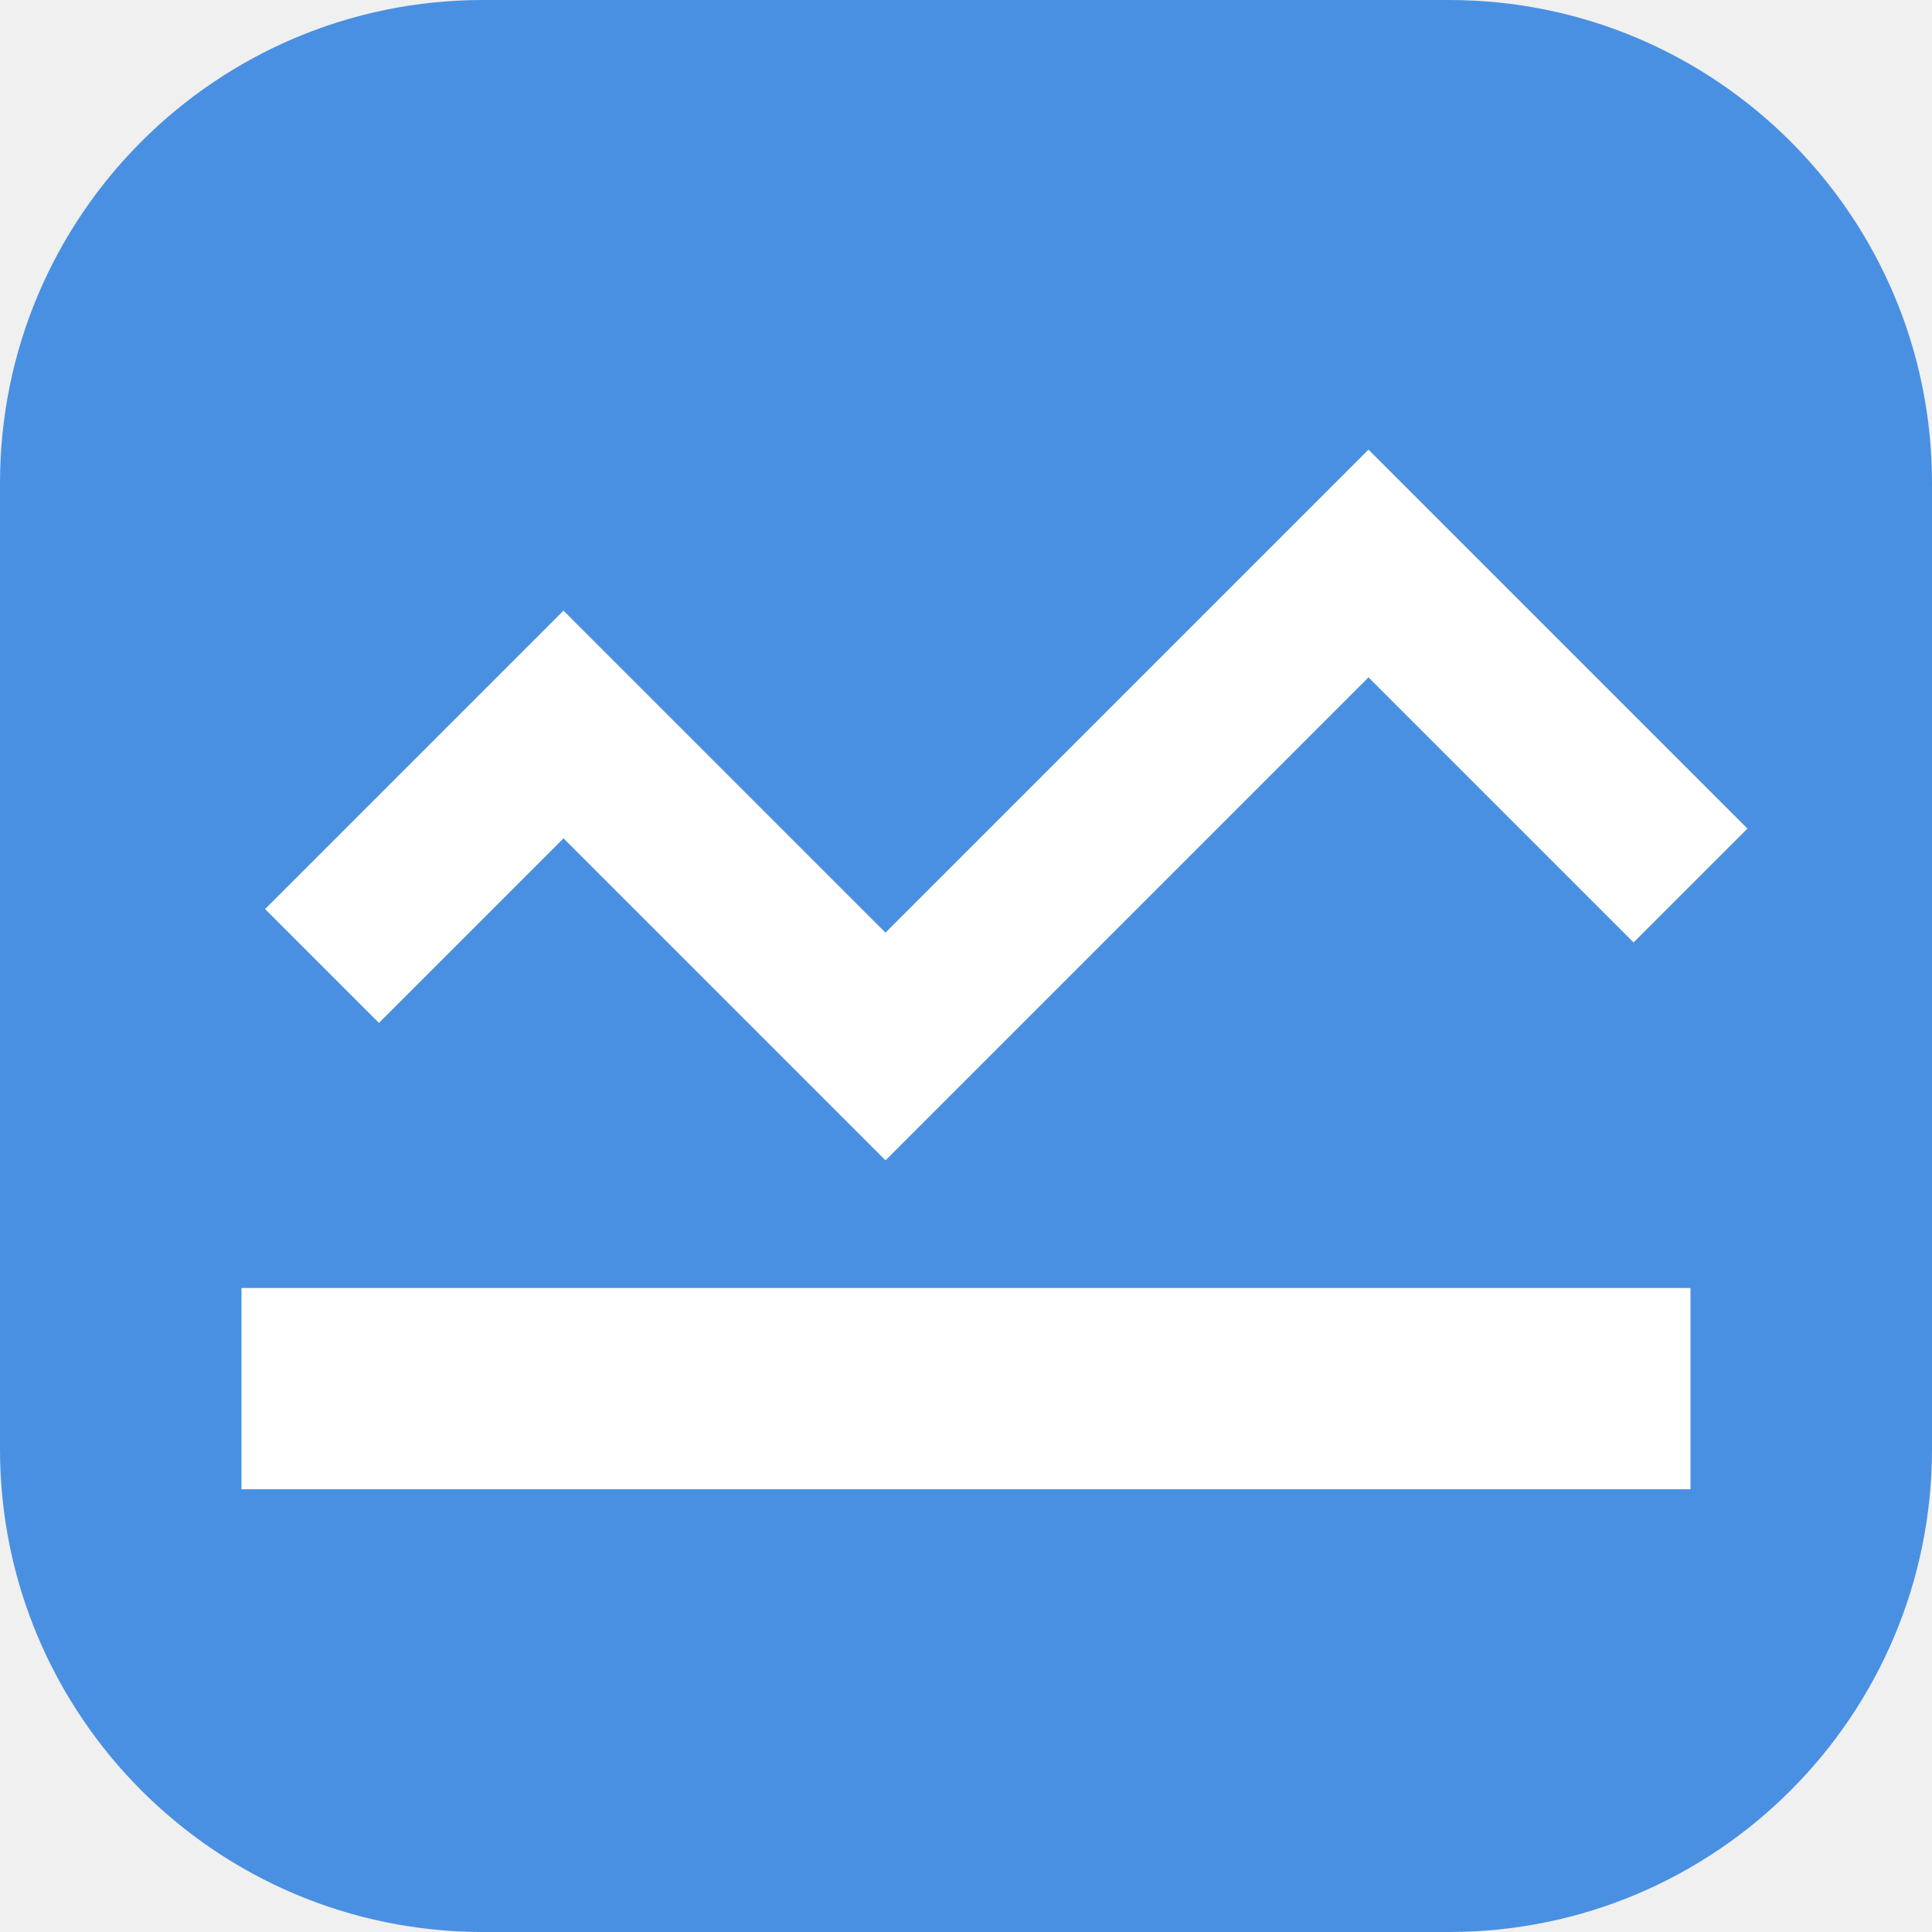
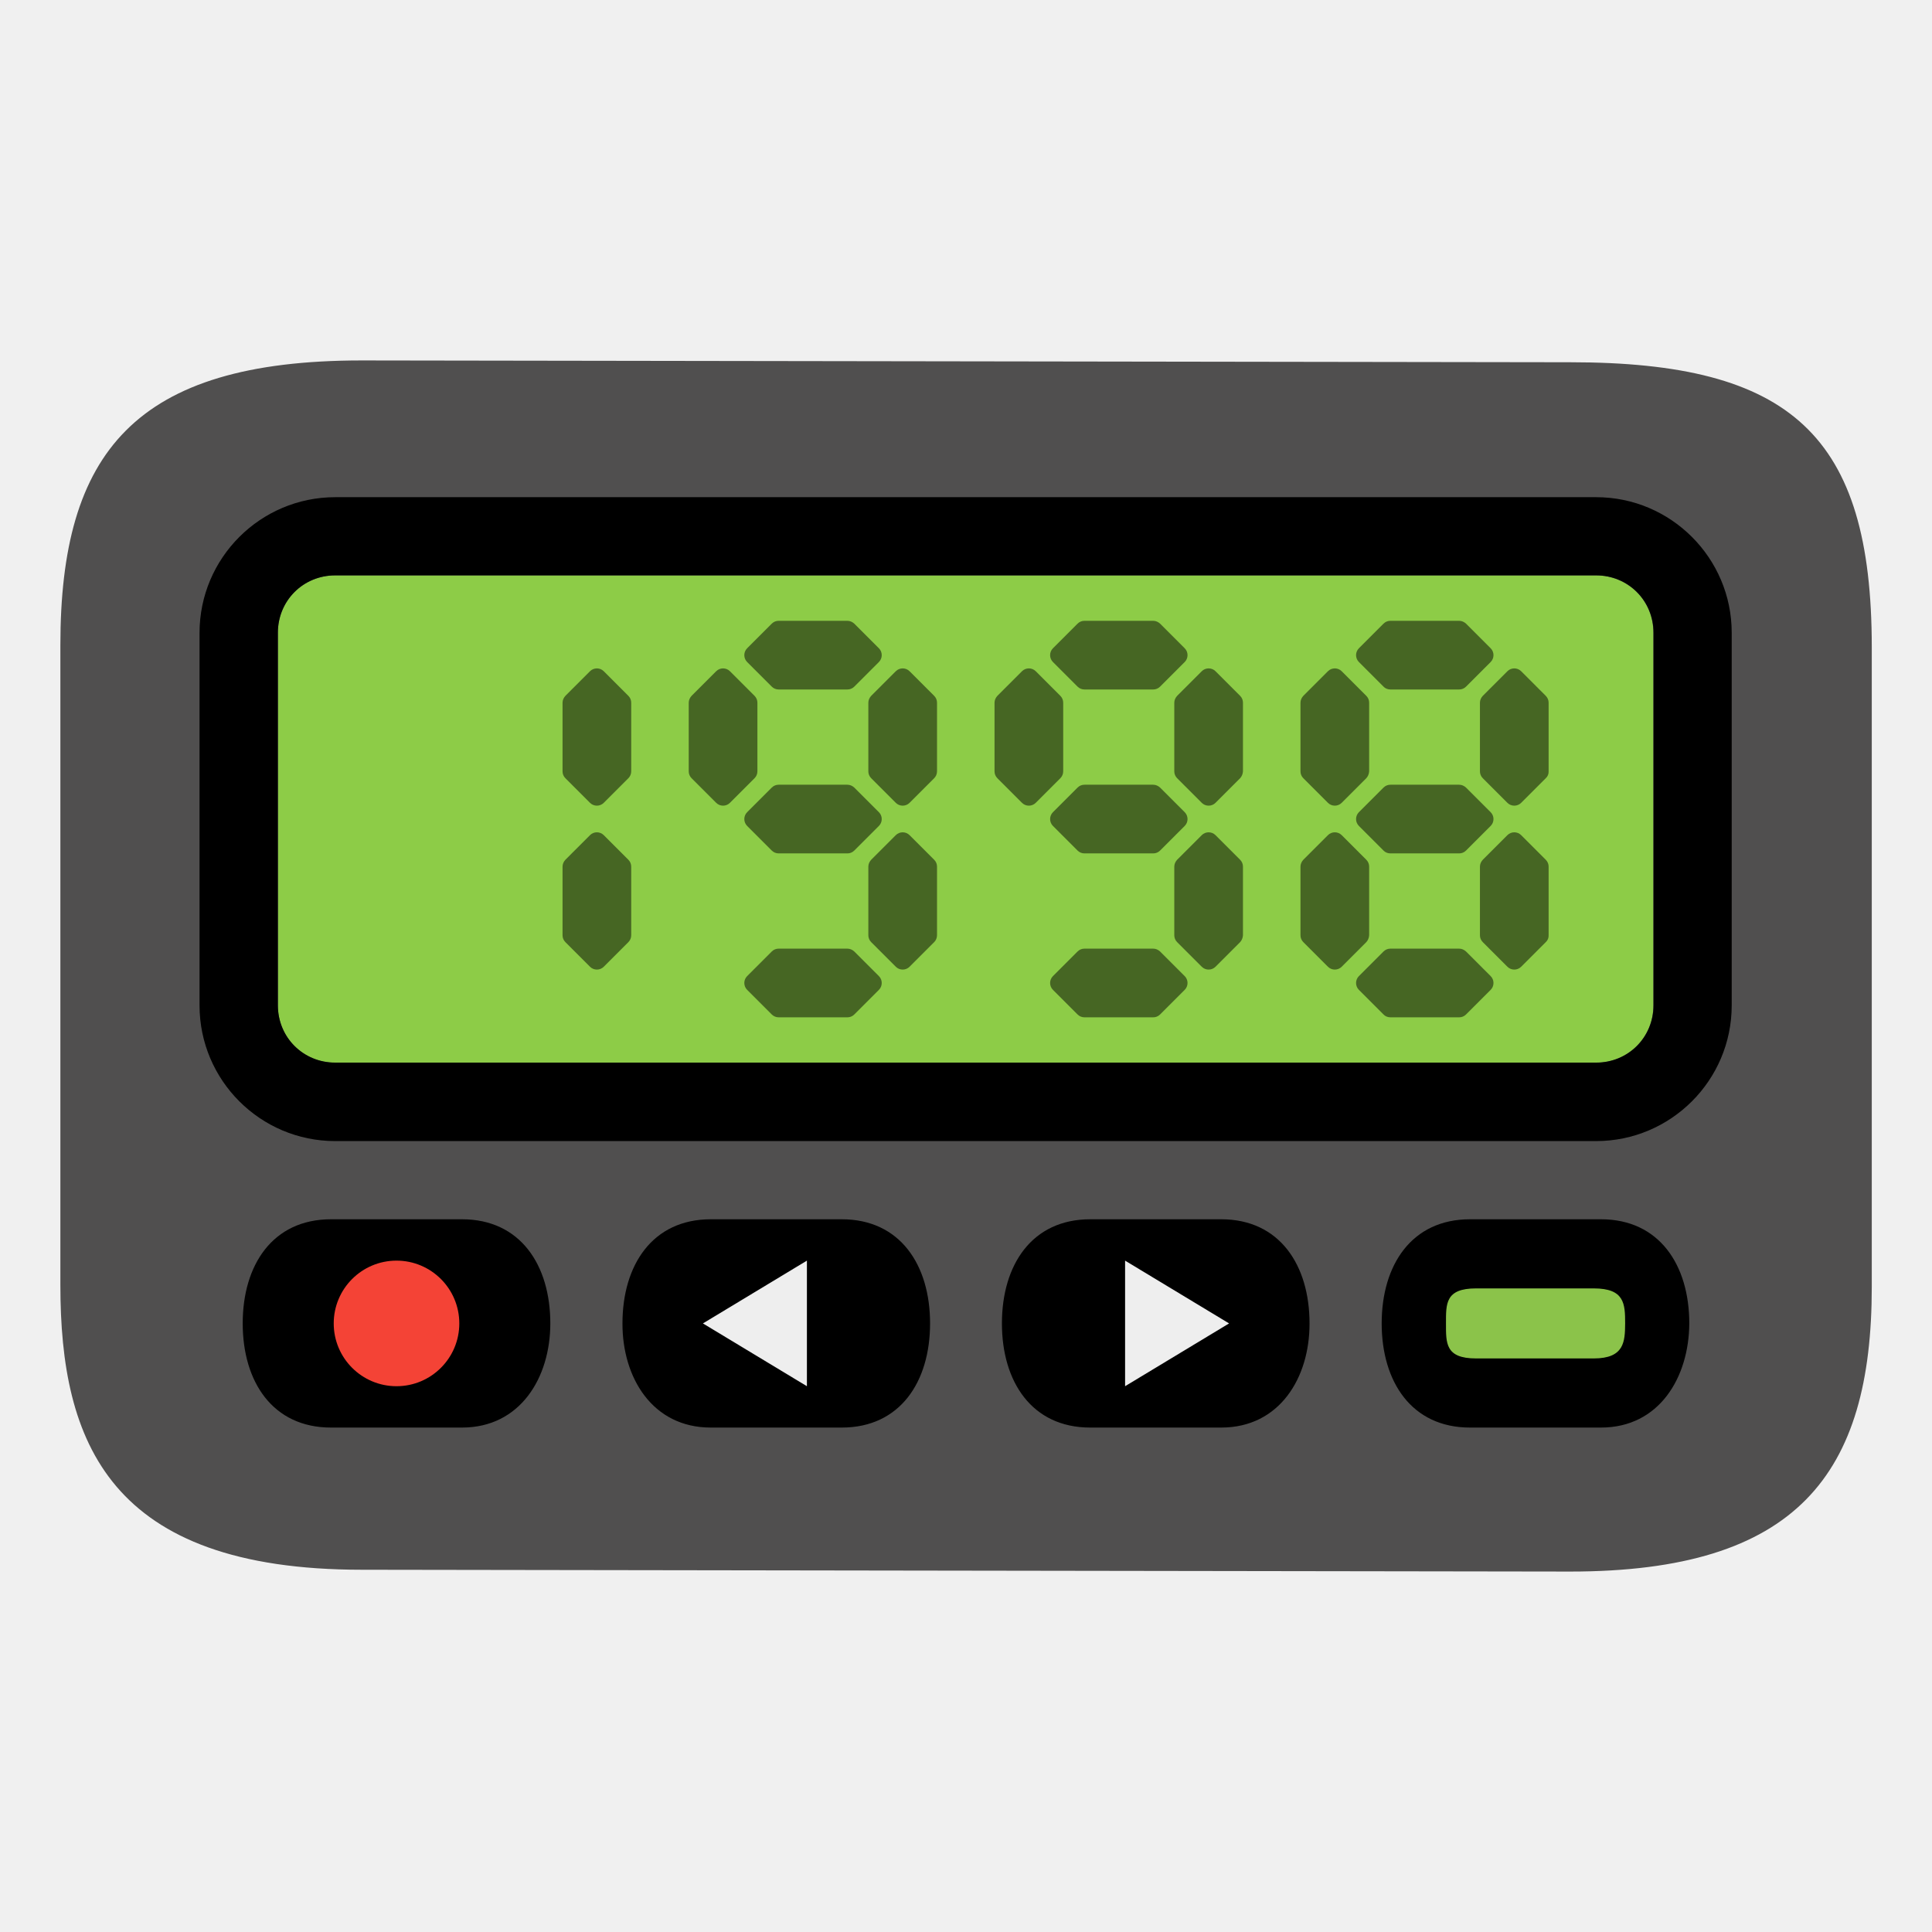
- <svg xmlns="http://www.w3.org/2000/svg" width="64" height="64" viewBox="0 0 24 24">
-   <style>
-     
-     .background { fill: #4A90E2; }
-     .chart { stroke: #FFFFFF; stroke-width: 2; fill: none; }
-     .line { fill: #FFFFFF; }
- 
-     
-     @media (prefers-color-scheme: dark) {
-       .background { fill: #161D6F; }
-       .chart { stroke: #FFFFFF; }
-       .line { fill: #FFFFFF; }
-     }
-   </style>
-   <rect class="background" width="100%" height="100%" rx="6" />
-   <path class="chart" d="M4 12l3-3 4 4 6-6 4 4" />
-   <rect class="line" x="3" y="16" width="18" height="2.5" />
+ <svg xmlns="http://www.w3.org/2000/svg" aria-hidden="true" viewBox="0 0 128 128">
+   <path fill="#504f4f" d="m104.02 24-80.05-.12C8.91 23.88 4 29.99 4 42.74v42.4C4 95.57 7.24 104 23.98 104l80.05.12c15.03 0 19.98-6.44 19.98-18.86v-42.4C124 28.85 118.68 24 104.02 24z" />
+   <path fill="#8dcc47" d="M109.54 66.61c0 2.12-1.67 3.8-3.8 3.8H22.21c-2.12 0-3.8-1.67-3.8-3.8V41.92c0-2.12 1.67-3.8 3.8-3.8h83.53c2.12 0 3.8 1.67 3.8 3.8v24.69z" />
+   <path d="M41.63 51.56 40 53.19c-.25.25-.66.25-.91 0l-1.63-1.63a.635.635 0 0 1-.19-.46v-4.54c0-.17.07-.33.19-.46l1.63-1.63c.25-.25.66-.25.91 0l1.63 1.63c.13.13.19.29.19.46v4.54c0 .18-.07.34-.19.46zM41.63 62.42 40 64.05c-.25.25-.66.25-.91 0l-1.63-1.63a.635.635 0 0 1-.19-.46v-4.54c0-.17.07-.33.19-.46l1.63-1.63c.25-.25.66-.25.91 0l1.63 1.63c.13.13.19.29.19.46v4.54c0 .18-.07.34-.19.46zM49.99 51.56l-1.63 1.63c-.25.25-.66.25-.91 0l-1.63-1.63a.635.635 0 0 1-.19-.46v-4.54c0-.17.07-.33.19-.46l1.63-1.63c.25-.25.66-.25.91 0l1.63 1.63c.13.13.19.29.19.46v4.54c0 .18-.07.34-.19.46zM61.89 51.56l-1.63 1.63c-.25.25-.66.25-.91 0l-1.63-1.63a.635.635 0 0 1-.19-.46v-4.54c0-.17.07-.33.19-.46l1.63-1.63c.25-.25.66-.25.91 0l1.63 1.63c.13.13.19.29.19.46v4.54c0 .18-.07.34-.19.46zM61.89 62.42l-1.63 1.63c-.25.25-.66.25-.91 0l-1.63-1.63a.635.635 0 0 1-.19-.46v-4.54c0-.17.07-.33.19-.46l1.63-1.63c.25-.25.66-.25.91 0l1.63 1.63c.13.13.19.29.19.46v4.54c0 .18-.07.34-.19.46zM51.13 45.49l-1.63-1.63a.646.646 0 0 1 0-.91l1.63-1.63c.13-.13.29-.19.46-.19h4.55c.17 0 .33.07.46.19l1.63 1.63c.25.25.25.66 0 .91l-1.63 1.63c-.13.13-.29.19-.46.19h-4.55c-.18 0-.34-.07-.46-.19zM51.13 56.35l-1.63-1.63a.646.646 0 0 1 0-.91l1.63-1.63c.13-.13.29-.19.46-.19h4.55c.17 0 .33.07.46.19l1.63 1.63c.25.25.25.66 0 .91l-1.63 1.63c-.13.13-.29.19-.46.19h-4.55c-.18 0-.34-.07-.46-.19zM51.13 67.21l-1.63-1.63a.646.646 0 0 1 0-.91l1.63-1.63c.13-.13.29-.19.46-.19h4.55c.17 0 .33.07.46.19l1.63 1.63c.25.25.25.66 0 .91l-1.63 1.63c-.13.13-.29.19-.46.19h-4.55c-.18 0-.34-.07-.46-.19zM70.25 51.56l-1.63 1.63c-.25.25-.66.25-.91 0l-1.63-1.63a.635.635 0 0 1-.19-.46v-4.54c0-.17.07-.33.19-.46l1.63-1.63c.25-.25.66-.25.91 0l1.63 1.63c.13.13.19.29.19.46v4.54c0 .18-.07.34-.19.46zM82.16 51.56l-1.63 1.63c-.25.25-.66.25-.91 0l-1.63-1.63a.635.635 0 0 1-.19-.46v-4.54c0-.17.07-.33.19-.46l1.63-1.63c.25-.25.66-.25.91 0l1.63 1.63c.13.13.19.29.19.46v4.54c-.01.18-.08.34-.19.46zM82.16 62.42l-1.63 1.63c-.25.25-.66.25-.91 0l-1.63-1.63a.635.635 0 0 1-.19-.46v-4.54c0-.17.07-.33.19-.46l1.63-1.63c.25-.25.66-.25.91 0l1.63 1.63c.13.13.19.29.19.46v4.54c-.01.18-.08.34-.19.46zM71.39 45.49l-1.63-1.63a.646.646 0 0 1 0-.91l1.63-1.63c.13-.13.29-.19.46-.19h4.55c.17 0 .33.07.46.19l1.63 1.63c.25.25.25.66 0 .91l-1.63 1.63c-.13.13-.29.19-.46.19h-4.55c-.18 0-.34-.07-.46-.19zM71.39 56.35l-1.63-1.63a.646.646 0 0 1 0-.91l1.63-1.63c.13-.13.29-.19.46-.19h4.55c.17 0 .33.07.46.19l1.63 1.63c.25.25.25.66 0 .91l-1.63 1.63c-.13.13-.29.19-.46.19h-4.55c-.18 0-.34-.07-.46-.19zM71.39 67.21l-1.63-1.63a.646.646 0 0 1 0-.91l1.63-1.63c.13-.13.29-.19.46-.19h4.55c.17 0 .33.07.46.19l1.63 1.63c.25.25.25.66 0 .91l-1.63 1.63c-.13.13-.29.19-.46.19h-4.55c-.18 0-.34-.07-.46-.19zM90.52 51.56l-1.63 1.63c-.25.25-.66.25-.91 0l-1.63-1.63a.635.635 0 0 1-.19-.46v-4.54c0-.17.07-.33.19-.46l1.63-1.63c.25-.25.66-.25.91 0l1.63 1.63c.13.13.19.29.19.46v4.54c-.01.18-.08.34-.19.46zM102.41 51.56l-1.63 1.63c-.25.25-.66.25-.91 0l-1.63-1.63a.635.635 0 0 1-.19-.46v-4.54c0-.17.07-.33.19-.46l1.63-1.63c.25-.25.66-.25.91 0l1.63 1.63c.13.13.19.29.19.46v4.54a.57.57 0 0 1-.19.46zM90.52 62.42l-1.63 1.63c-.25.25-.66.25-.91 0l-1.63-1.63a.635.635 0 0 1-.19-.46v-4.54c0-.17.07-.33.19-.46l1.63-1.63c.25-.25.66-.25.91 0l1.63 1.63c.13.13.19.29.19.46v4.54c-.01.18-.08.34-.19.46zM102.41 62.42l-1.63 1.63c-.25.25-.66.25-.91 0l-1.63-1.63a.635.635 0 0 1-.19-.46v-4.54c0-.17.07-.33.19-.46l1.63-1.63c.25-.25.66-.25.91 0l1.63 1.63c.13.13.19.29.19.46v4.54a.57.57 0 0 1-.19.46zM91.66 45.49l-1.63-1.63a.646.646 0 0 1 0-.91l1.63-1.63c.13-.13.29-.19.46-.19h4.55c.17 0 .33.07.46.19l1.63 1.63c.25.25.25.66 0 .91l-1.63 1.63c-.13.13-.29.19-.46.19h-4.55c-.18 0-.35-.07-.46-.19zM91.66 56.35l-1.63-1.63a.646.646 0 0 1 0-.91l1.63-1.63c.13-.13.29-.19.46-.19h4.55c.17 0 .33.07.46.19l1.63 1.63c.25.25.25.66 0 .91l-1.63 1.63c-.13.13-.29.19-.46.19h-4.55c-.18 0-.35-.07-.46-.19zM91.66 67.21l-1.63-1.63a.646.646 0 0 1 0-.91l1.63-1.63c.13-.13.29-.19.46-.19h4.55c.17 0 .33.07.46.19l1.63 1.63c.25.25.25.66 0 .91l-1.63 1.63c-.13.13-.29.19-.46.19h-4.55c-.18 0-.35-.07-.46-.19z" opacity=".5" />
+   <path d="M106.07 94.58h-8.68c-3.87 0-5.85-3.04-5.85-6.9 0-3.87 1.98-6.9 5.85-6.9h8.68c3.87 0 5.85 3.04 5.85 6.9-.02 3.59-2 6.9-5.85 6.9z" />
+   <path fill="#8bc34a" d="M105.59 90h-7.8c-2.04 0-1.99-1.02-1.99-2.32s-.05-2.32 1.99-2.32h7.8c2.04 0 2.08 1.02 2.08 2.32-.01 1.2-.05 2.32-2.08 2.32z" />
+   <path d="M30.61 94.58h-8.68c-3.87 0-5.85-3.04-5.85-6.9 0-3.87 1.98-6.9 5.85-6.9h8.68c3.87 0 5.85 3.04 5.85 6.9 0 3.59-1.99 6.9-5.85 6.9z" />
+   <circle cx="26.27" cy="87.68" r="4.16" fill="#f44336" />
+   <path d="M80.91 94.58h-8.68c-3.87 0-5.85-3.04-5.85-6.9 0-3.87 1.98-6.9 5.85-6.9h8.68c3.87 0 5.85 3.04 5.85 6.9.01 3.59-1.98 6.9-5.85 6.9z" />
+   <path fill="#eee" d="m74.54 83.52 6.89 4.16-6.89 4.16z" />
+   <path d="M47.09 94.58h8.68c3.87 0 5.85-3.04 5.85-6.9 0-3.87-1.98-6.9-5.85-6.9h-8.68c-3.87 0-5.85 3.04-5.85 6.9-.01 3.59 1.98 6.9 5.85 6.9z" />
+   <path fill="#eee" d="m53.46 83.52-6.89 4.16 6.89 4.16z" />
+   <path d="M105.75 38.12c2.12 0 3.8 1.67 3.8 3.8V66.6c0 2.12-1.67 3.8-3.8 3.8H22.21c-2.12 0-3.8-1.67-3.8-3.8V41.92c0-2.12 1.67-3.8 3.8-3.8h83.54m0-5.18H22.21c-4.96 0-8.99 4.03-8.99 8.99v24.68c0 4.96 4.03 8.99 8.99 8.99h83.53c4.96 0 8.99-4.03 8.99-8.99V41.92c0-4.95-4.03-8.98-8.98-8.98z" />
</svg>
